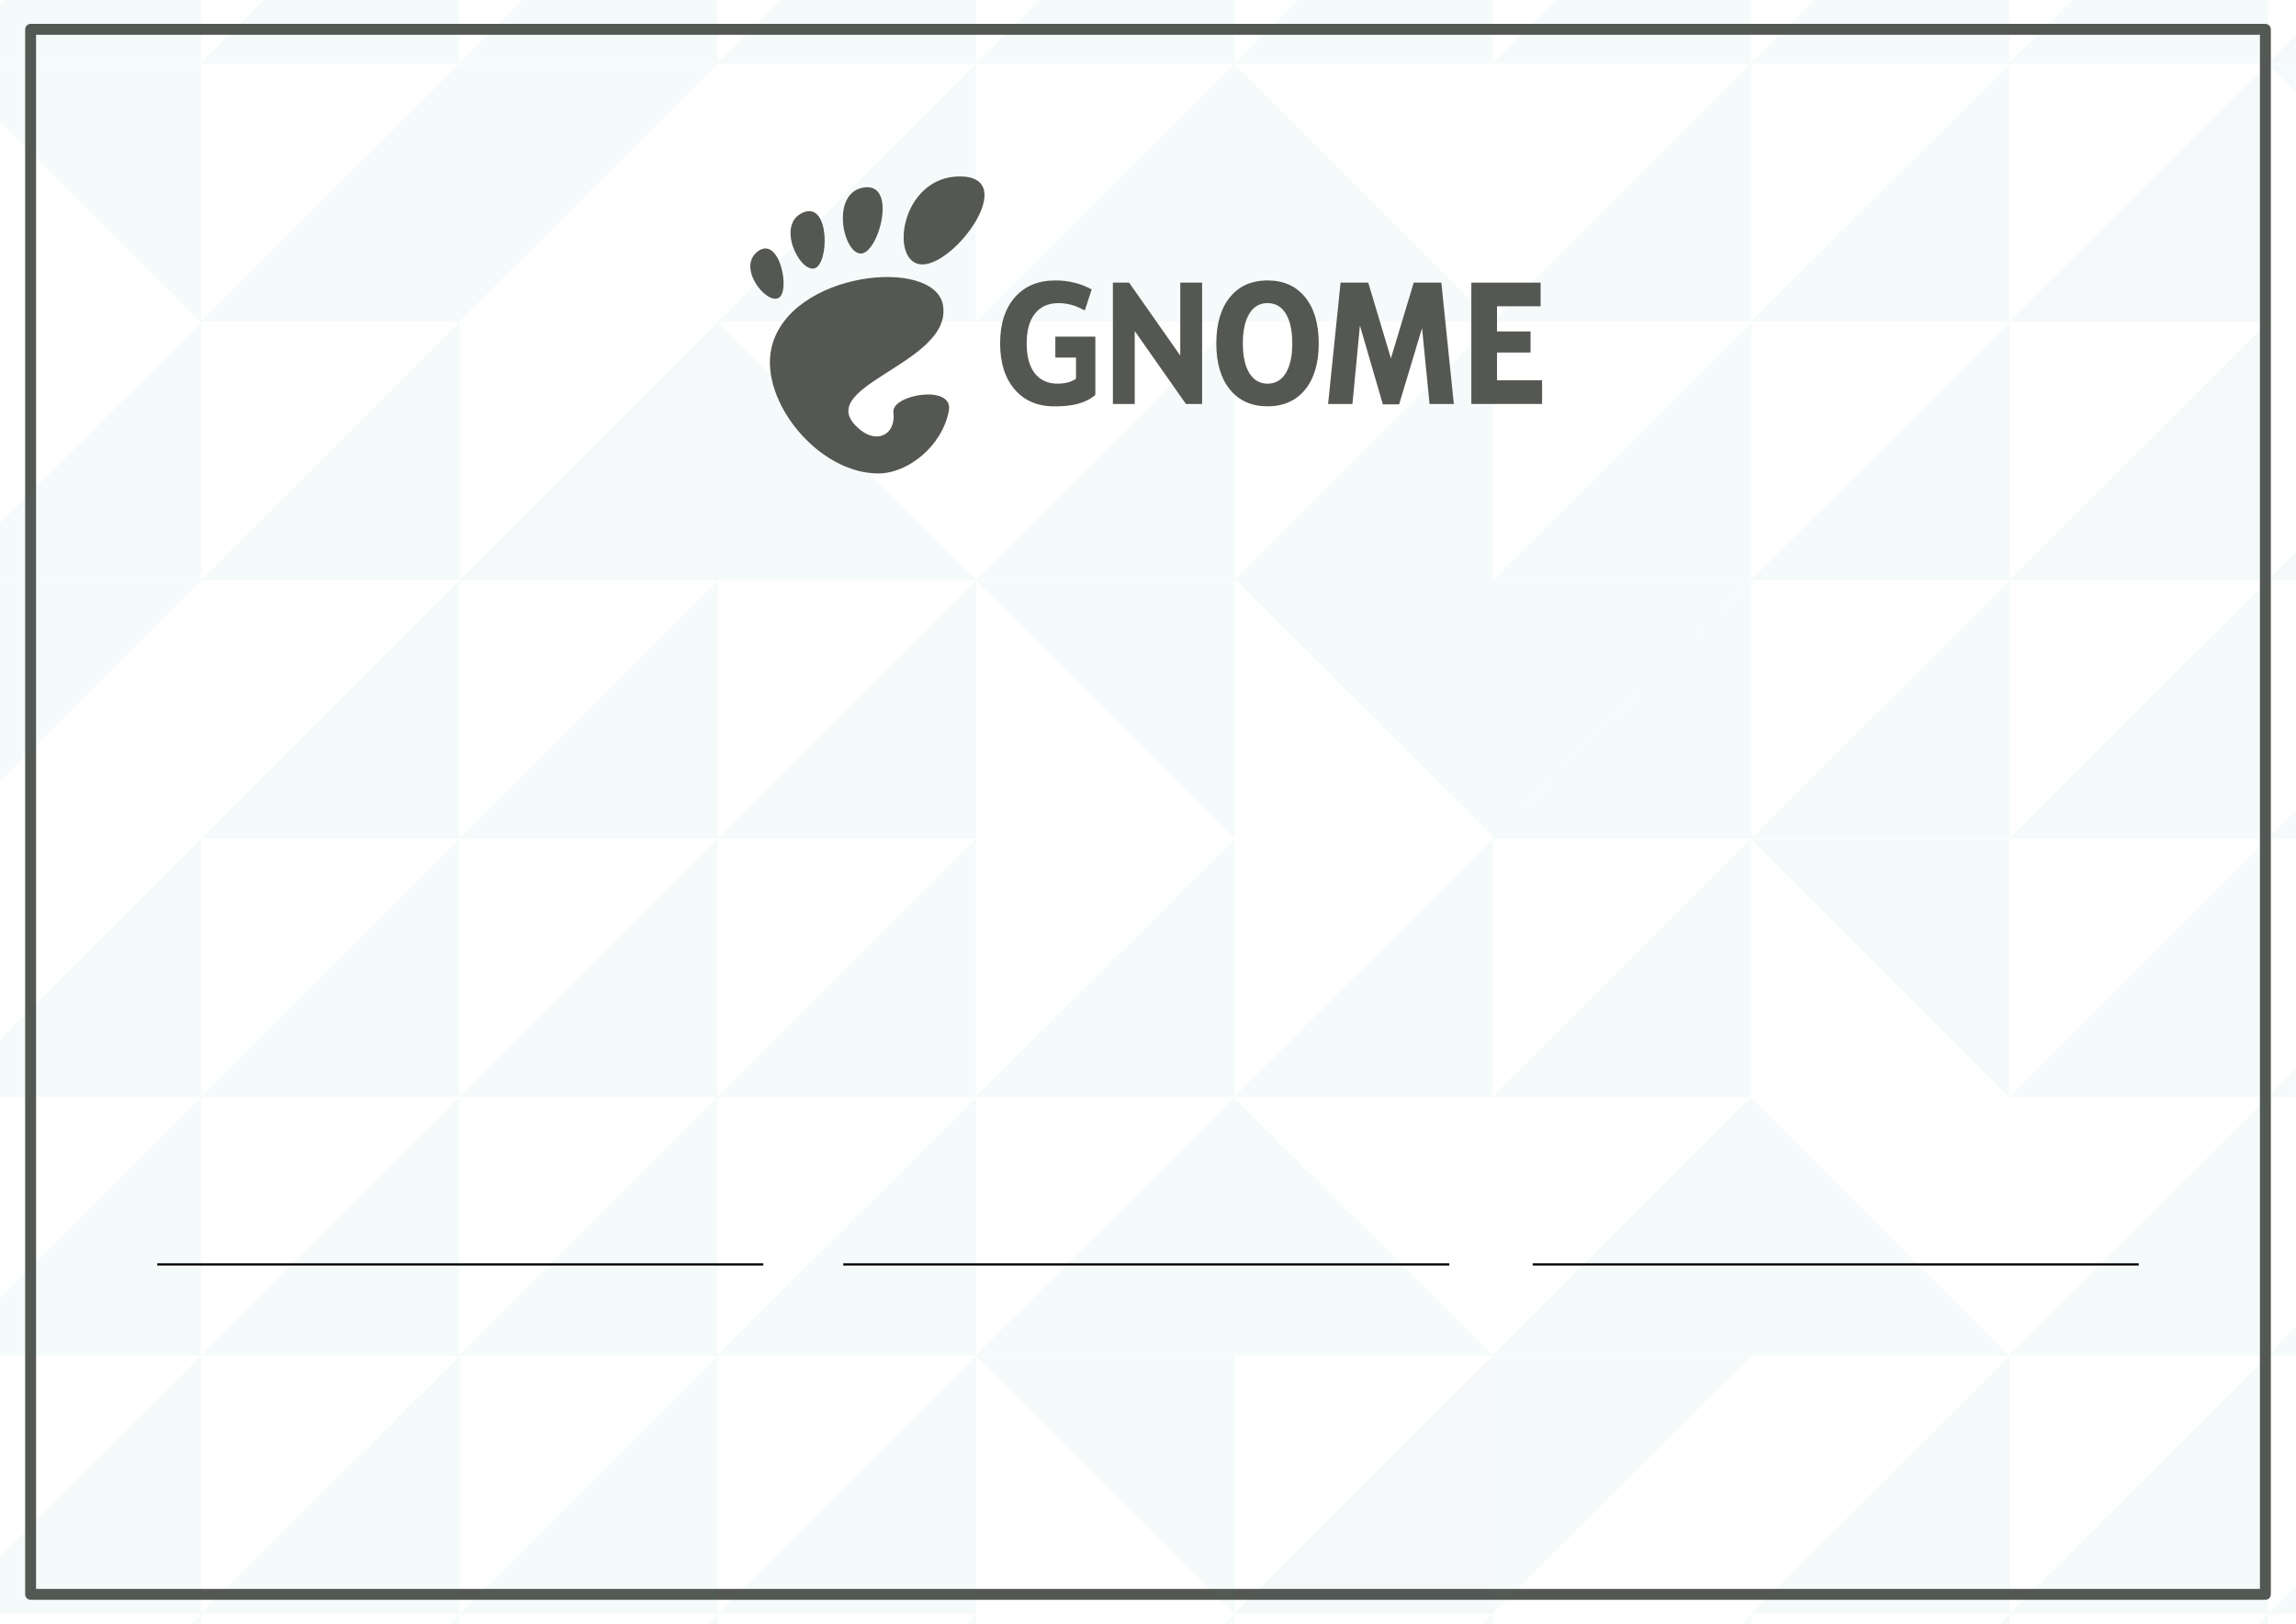
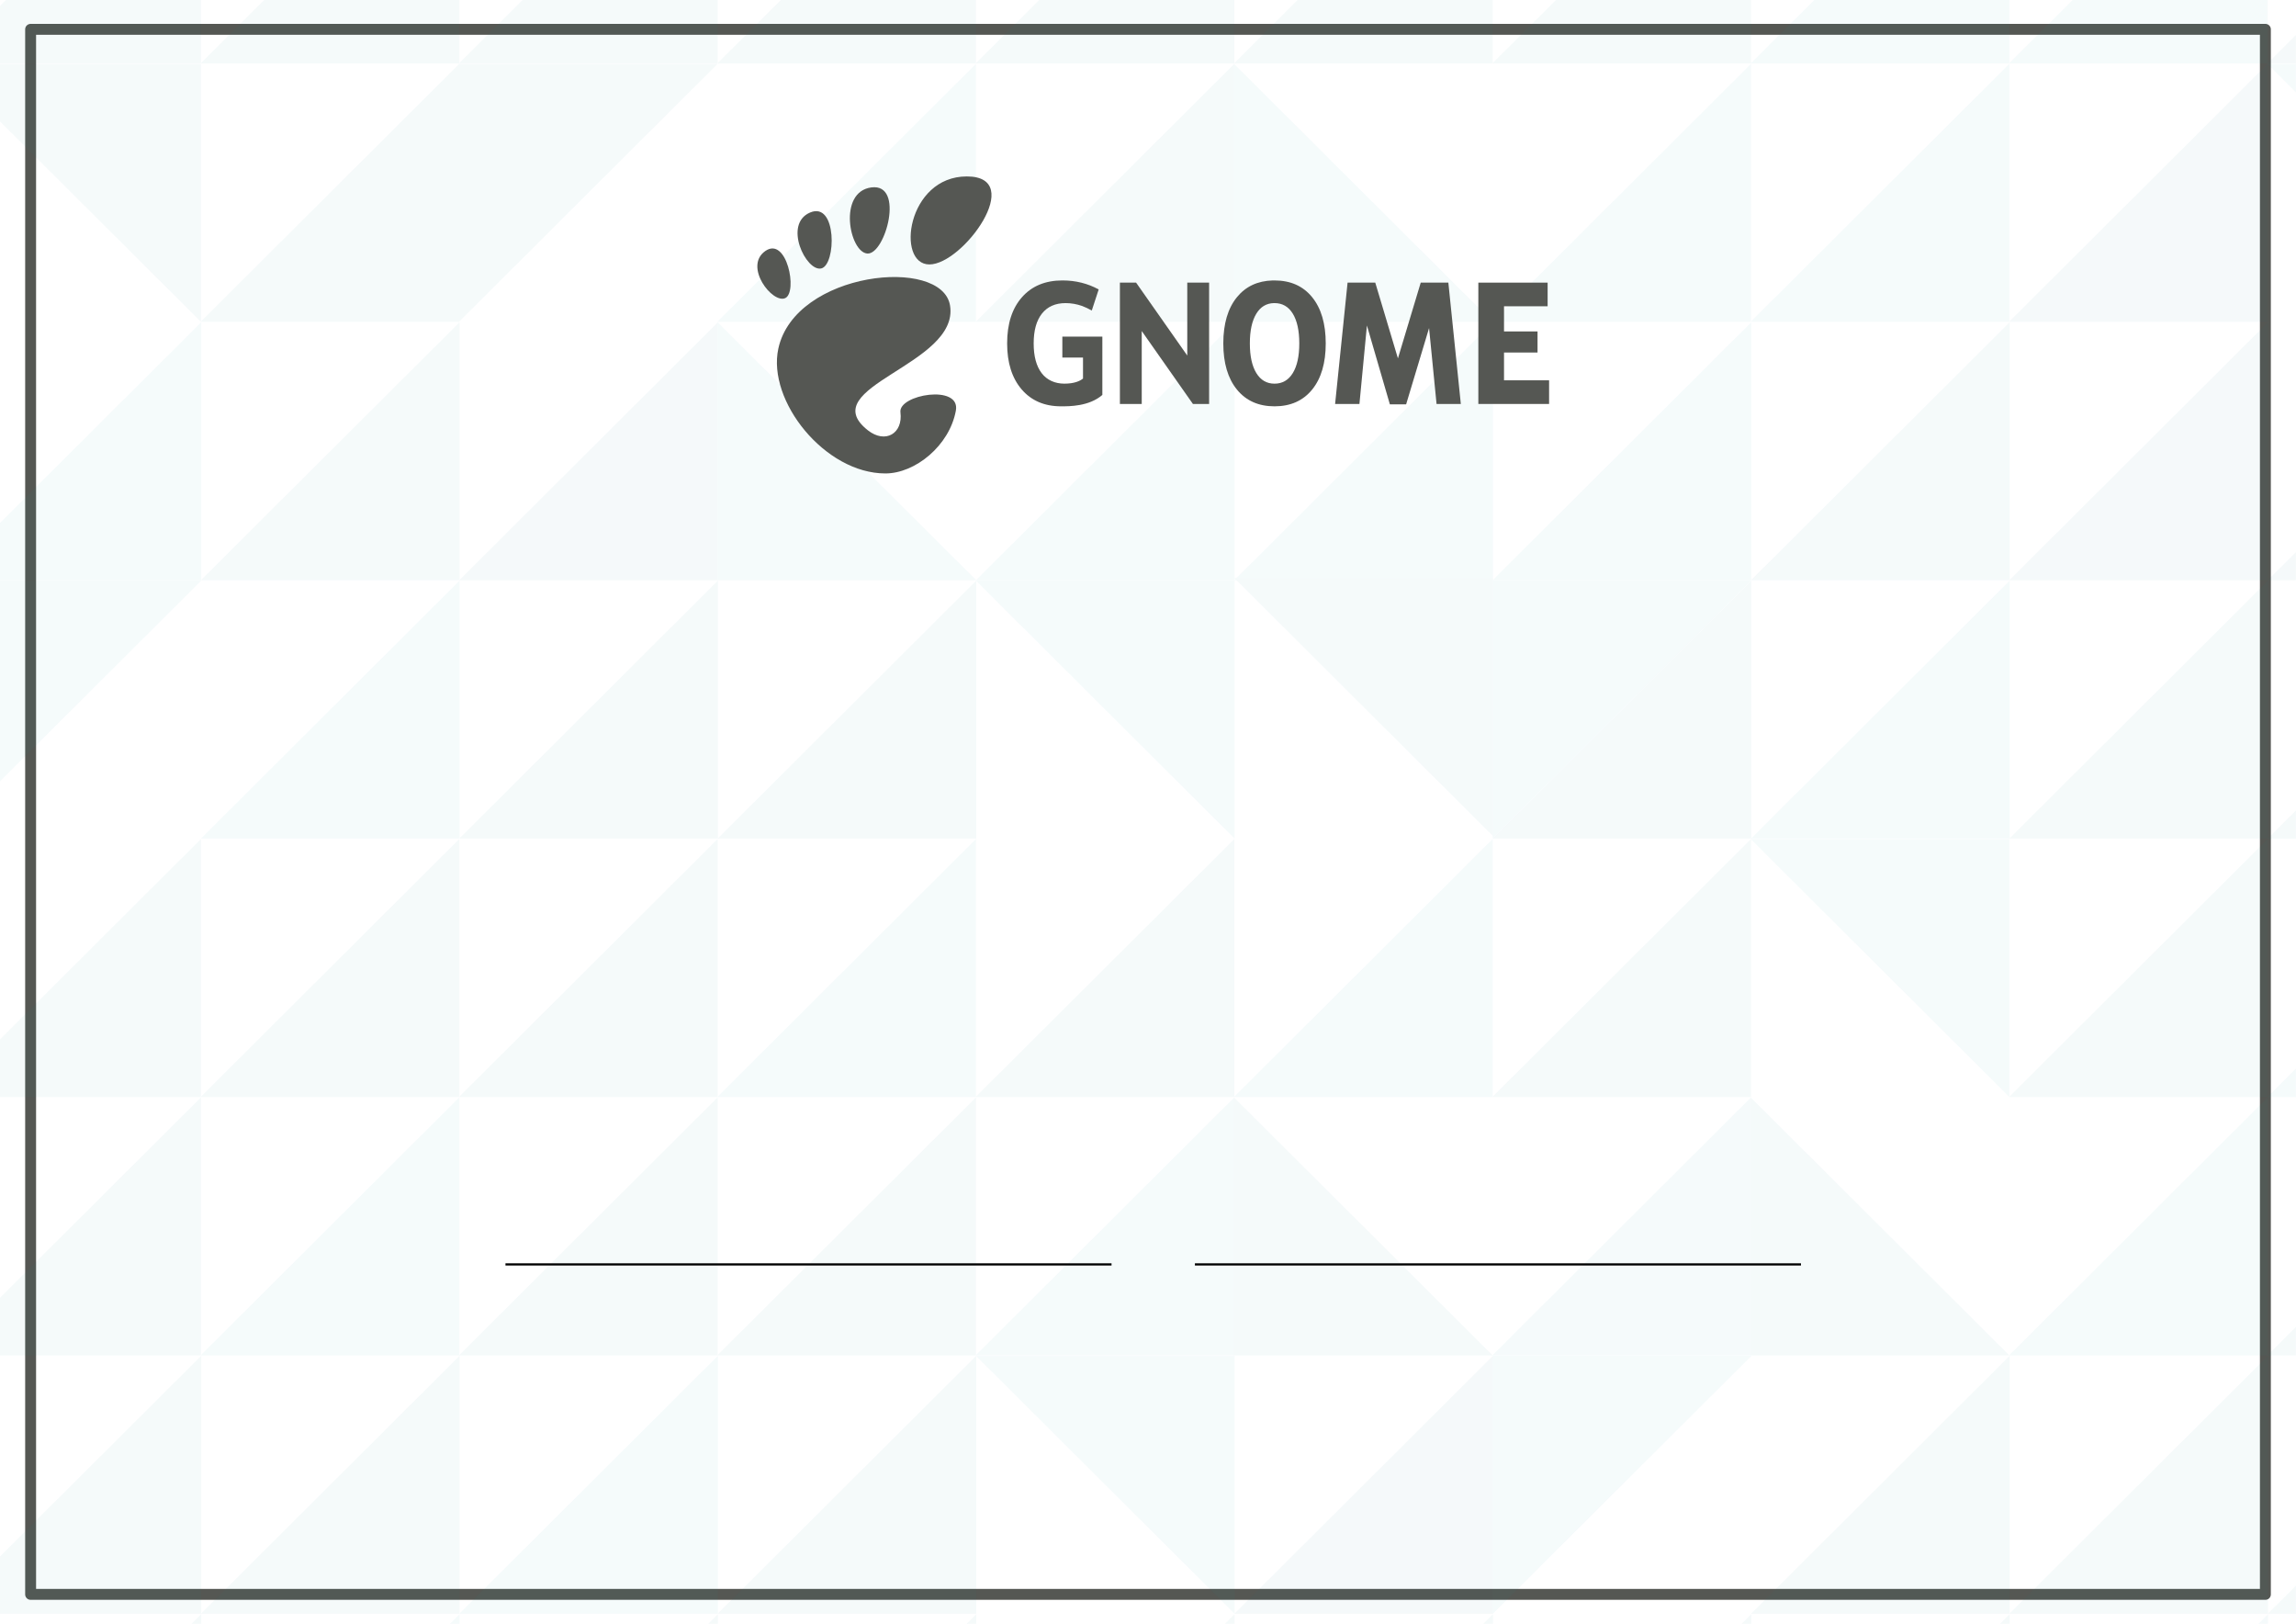
<svg xmlns="http://www.w3.org/2000/svg" width="297mm" height="210mm" viewBox="0 0 1052.362 744.094" id="svg2" version="1.1">
  <defs id="defs4">
    <filter style="color-interpolation-filters:sRGB" id="filter5374">
      <feColorMatrix values="0.21 0.72 0.072 0 0 0.21 0.72 0.072 0 0 0.21 0.72 0.072 0 0 0 0 0 1 0 " id="feColorMatrix5376" />
    </filter>
  </defs>
  <g id="layer1" transform="translate(0,-308.2677)">
    <rect style="opacity:1;fill:none;fill-opacity:1;stroke:#555753;stroke-width:5;stroke-linecap:round;stroke-linejoin:round;stroke-miterlimit:4;stroke-dasharray:none;stroke-dashoffset:0;stroke-opacity:1" id="rect4136" width="1024.295" height="717.208" x="14.034" y="321.711" />
    <flowRoot xml:space="preserve" id="flowRoot4210" style="fill:black;stroke:none;stroke-opacity:1;stroke-width:1px;stroke-linejoin:miter;stroke-linecap:butt;fill-opacity:1;font-family:sans-serif;font-style:normal;font-weight:normal;font-size:40px;line-height:125%;letter-spacing:0px;word-spacing:0px">
      <flowRegion id="flowRegion4212">
        <rect id="rect4214" width="887.924" height="501.036" x="-14.142" y="253.16" />
      </flowRegion>
      <flowPara id="flowPara4216" />
    </flowRoot>
    <g transform="matrix(4.283866,0,0,4.283866,1.06153,1433.265)" id="g7265" style="opacity:0.041">
      <path style="color:#000000;display:inline;overflow:visible;visibility:visible;fill:#017689;fill-opacity:1;fill-rule:nonzero;stroke:none;stroke-width:1;marker:none;enable-background:accumulate" d="M 2.723 -0.035 L 0 2.68 L 0 29.07 L 92.084 29.07 L 92.084 -0.035 L 2.723 -0.035 z " transform="matrix(0.233434,0,0,0.233434,-0.2477971,-262.6127)" id="rect10004-8-8-3-5-4-7-3-4-6-9" />
      <path style="color:#000000;display:inline;overflow:visible;visibility:visible;fill:#017689;fill-opacity:1;fill-rule:nonzero;stroke:none;stroke-width:1;marker:none;enable-background:accumulate" d="M 121.135 -0.035 L 91.947 29.07 L 210.496 29.07 L 210.496 -0.035 L 121.135 -0.035 z " transform="matrix(0.233434,0,0,0.233434,-0.2477971,-262.6127)" id="rect10004-8-8-3-5-4-7-3-4-6-2-37" />
      <path style="color:#000000;display:inline;overflow:visible;visibility:visible;fill:#017689;fill-opacity:1;fill-rule:nonzero;stroke:none;stroke-width:1;marker:none;enable-background:accumulate" d="M 239.547 -0.035 L 210.359 29.07 L 328.908 29.07 L 328.908 -0.035 L 239.547 -0.035 z " transform="matrix(0.233434,0,0,0.233434,-0.2477971,-262.6127)" id="rect10004-8-8-3-5-4-7-3-4-6-1-2" />
      <path style="color:#000000;display:inline;overflow:visible;visibility:visible;fill:#017689;fill-opacity:1;fill-rule:nonzero;stroke:none;stroke-width:1;marker:none;enable-background:accumulate" d="M 357.959 -0.035 L 328.771 29.07 L 447.322 29.07 L 447.322 -0.035 L 357.959 -0.035 z " transform="matrix(0.233434,0,0,0.233434,-0.2477971,-262.6127)" id="rect10004-8-8-3-5-4-7-3-4-6-2-9-8" />
      <path style="color:#000000;display:inline;overflow:visible;visibility:visible;fill:#017689;fill-opacity:1;fill-rule:nonzero;stroke:none;stroke-width:1;marker:none;enable-background:accumulate" d="M 0 29.27 L 0 55.66 L 92.084 147.482 L 92.084 29.27 L 0 29.27 z " transform="matrix(0.233434,0,0,0.233434,-0.2477971,-262.6127)" id="rect10004-8-8-3-5-4-7-3-4-6-6-4" />
      <path id="rect10004-8-8-3-5-4-7-3-4-6-2-3-2" d="m 48.889,-255.78 0,27.595 -27.673,0 z" style="color:#000000;display:inline;overflow:visible;visibility:visible;fill:#017689;fill-opacity:1;fill-rule:nonzero;stroke:none;stroke-width:1;marker:none;enable-background:accumulate" />
      <path id="rect10004-8-8-3-5-4-7-3-4-6-1-5-2" d="m 48.857,-228.185 0,-27.595 27.673,0 z" style="color:#000000;display:inline;overflow:visible;visibility:visible;fill:#017689;fill-opacity:1;fill-rule:nonzero;stroke:none;stroke-width:1;marker:none;enable-background:accumulate" />
      <path id="rect10004-8-8-3-5-4-7-3-4-6-2-9-9-8" d="m 104.172,-255.78 0,27.595 -27.673,0 z" style="color:#000000;display:inline;overflow:visible;visibility:visible;fill:#028ea5;fill-opacity:1;fill-rule:nonzero;stroke:none;stroke-width:1;marker:none;enable-background:accumulate" />
      <path style="color:#000000;display:inline;overflow:visible;visibility:visible;fill:#028ea5;fill-opacity:1;fill-rule:nonzero;stroke:none;stroke-width:1;marker:none;enable-background:accumulate" d="M 92.221 147.682 L 0 239.641 L 0 265.895 L 92.221 265.895 L 92.221 147.682 z " transform="matrix(0.233434,0,0,0.233434,-0.2477971,-262.6127)" id="rect10004-8-8-3-5-4-7-3-4-6-94" />
      <path id="rect10004-8-8-3-5-4-7-3-4-6-2-5" d="m 48.921,-228.139 0,27.595 -27.673,0 z" style="color:#000000;display:inline;overflow:visible;visibility:visible;fill:#017689;fill-opacity:1;fill-rule:nonzero;stroke:none;stroke-width:1;marker:none;enable-background:accumulate" />
      <path id="rect10004-8-8-3-5-4-7-3-4-6-1-1" d="m 76.563,-228.139 0,27.595 -27.673,0 z" style="color:#000000;display:inline;overflow:visible;visibility:visible;fill:#02697b;fill-opacity:1;fill-rule:nonzero;stroke:none;stroke-width:1;marker:none;enable-background:accumulate" />
      <path id="rect10004-8-8-3-5-4-7-3-4-6-2-9-97" d="m 76.531,-228.139 0,27.595 27.673,0 z" style="color:#000000;display:inline;overflow:visible;visibility:visible;fill:#028ea5;fill-opacity:1;fill-rule:nonzero;stroke:none;stroke-width:1;marker:none;enable-background:accumulate" />
      <path style="color:#000000;display:inline;overflow:visible;visibility:visible;fill:#028ea5;fill-opacity:1;fill-rule:nonzero;stroke:none;stroke-width:1;marker:none;enable-background:accumulate" d="M 0 266.094 L 0 358.055 L 92.221 266.094 L 0 266.094 z " transform="matrix(0.233434,0,0,0.233434,-0.2477971,-262.6127)" id="rect10004-8-8-3-5-4-7-3-4-6-6-7" />
      <path id="rect10004-8-8-3-5-4-7-3-4-6-2-3-3" d="m 48.921,-200.497 0,27.595 -27.673,0 z" style="color:#000000;display:inline;overflow:visible;visibility:visible;fill:#028ea5;fill-opacity:1;fill-rule:nonzero;stroke:none;stroke-width:1;marker:none;enable-background:accumulate" />
      <path id="rect10004-8-8-3-5-4-7-3-4-6-1-5-4" d="m 76.563,-200.497 0,27.595 -27.673,0 z" style="color:#000000;display:inline;overflow:visible;visibility:visible;fill:#017689;fill-opacity:1;fill-rule:nonzero;stroke:none;stroke-width:1;marker:none;enable-background:accumulate" />
      <path id="rect10004-8-8-3-5-4-7-3-4-6-2-9-9-3" d="m 104.204,-200.497 0,27.595 -27.673,0 z" style="color:#000000;display:inline;overflow:visible;visibility:visible;fill:#017689;fill-opacity:1;fill-rule:nonzero;stroke:none;stroke-width:1;marker:none;enable-background:accumulate" />
      <path style="color:#000000;display:inline;overflow:visible;visibility:visible;fill:#017689;fill-opacity:1;fill-rule:nonzero;stroke:none;stroke-width:1;marker:none;enable-background:accumulate" d="M 92.084 384.508 L 0 476.33 L 0 502.721 L 92.084 502.721 L 92.084 384.508 z " transform="matrix(0.233434,0,0,0.233434,-0.2477971,-262.6127)" id="rect10004-8-8-3-5-4-7-3-4-6-9-1" />
      <path id="rect10004-8-8-3-5-4-7-3-4-6-2-37-8" d="m 48.889,-172.856 0,27.595 -27.673,0 z" style="color:#000000;display:inline;overflow:visible;visibility:visible;fill:#017689;fill-opacity:1;fill-rule:nonzero;stroke:none;stroke-width:1;marker:none;enable-background:accumulate" />
      <path id="rect10004-8-8-3-5-4-7-3-4-6-1-2-0" d="m 76.531,-172.856 0,27.595 -27.673,0 z" style="color:#000000;display:inline;overflow:visible;visibility:visible;fill:#017689;fill-opacity:1;fill-rule:nonzero;stroke:none;stroke-width:1;marker:none;enable-background:accumulate" />
      <path id="rect10004-8-8-3-5-4-7-3-4-6-2-9-8-1" d="m 104.172,-172.856 0,27.595 -27.673,0 z" style="color:#000000;display:inline;overflow:visible;visibility:visible;fill:#028ea5;fill-opacity:1;fill-rule:nonzero;stroke:none;stroke-width:1;marker:none;enable-background:accumulate" />
      <path style="color:#000000;display:inline;overflow:visible;visibility:visible;fill:#017689;fill-opacity:1;fill-rule:nonzero;stroke:none;stroke-width:1;marker:none;enable-background:accumulate" d="M 92.084 502.92 L 0 594.742 L 0 621.133 L 92.084 621.133 L 92.084 502.92 z " transform="matrix(0.233434,0,0,0.233434,-0.2477971,-262.6127)" id="rect10004-8-8-3-5-4-7-3-4-6-6-4-1" />
      <path id="rect10004-8-8-3-5-4-7-3-4-6-2-3-2-5" d="m 48.889,-145.214 0,27.595 -27.673,0 z" style="color:#000000;display:inline;overflow:visible;visibility:visible;fill:#028ea5;fill-opacity:1;fill-rule:nonzero;stroke:none;stroke-width:1;marker:none;enable-background:accumulate" />
      <path id="rect10004-8-8-3-5-4-7-3-4-6-1-5-2-2" d="m 76.531,-145.214 0,27.595 -27.673,0 z" style="color:#000000;display:inline;overflow:visible;visibility:visible;fill:#017689;fill-opacity:1;fill-rule:nonzero;stroke:none;stroke-width:1;marker:none;enable-background:accumulate" />
      <path id="rect10004-8-8-3-5-4-7-3-4-6-2-9-9-8-2" d="m 104.172,-145.214 0,27.595 -27.673,0 z" style="color:#000000;display:inline;overflow:visible;visibility:visible;fill:#017689;fill-opacity:1;fill-rule:nonzero;stroke:none;stroke-width:1;marker:none;enable-background:accumulate" />
      <path style="color:#000000;display:inline;overflow:visible;visibility:visible;fill:#017689;fill-opacity:1;fill-rule:nonzero;stroke:none;stroke-width:1;marker:none;enable-background:accumulate" d="M 476.373 -0.035 L 447.186 29.07 L 565.734 29.07 L 565.734 -0.035 L 476.373 -0.035 z " transform="matrix(0.233434,0,0,0.233434,-0.2477971,-262.6127)" id="rect10004-8-8-3-5-4-7-3-4-6-9-4" />
      <path style="color:#000000;display:inline;overflow:visible;visibility:visible;fill:#017689;fill-opacity:1;fill-rule:nonzero;stroke:none;stroke-width:1;marker:none;enable-background:accumulate" d="M 594.785 -0.035 L 565.598 29.07 L 684.146 29.07 L 684.146 -0.035 L 594.785 -0.035 z " transform="matrix(0.233434,0,0,0.233434,-0.2477971,-262.6127)" id="rect10004-8-8-3-5-4-7-3-4-6-2-37-5" />
      <path style="color:#000000;display:inline;overflow:visible;visibility:visible;fill:#017689;fill-opacity:1;fill-rule:nonzero;stroke:none;stroke-width:1;marker:none;enable-background:accumulate" d="M 713.197 -0.035 L 684.01 29.07 L 802.561 29.07 L 802.561 -0.035 L 713.197 -0.035 z " transform="matrix(0.233434,0,0,0.233434,-0.2477971,-262.6127)" id="rect10004-8-8-3-5-4-7-3-4-6-1-2-2" />
      <path style="color:#000000;display:inline;overflow:visible;visibility:visible;fill:#028ea5;fill-opacity:1;fill-rule:nonzero;stroke:none;stroke-width:1;marker:none;enable-background:accumulate" d="M 831.611 -0.035 L 802.424 29.07 L 920.973 29.07 L 920.973 -0.035 L 831.611 -0.035 z " transform="matrix(0.233434,0,0,0.233434,-0.2477971,-262.6127)" id="rect10004-8-8-3-5-4-7-3-4-6-2-9-8-9" />
      <path id="rect10004-8-8-3-5-4-7-3-4-6-6-4-8" d="m 131.814,-255.78 0,27.595 -27.673,0 z" style="color:#000000;display:inline;overflow:visible;visibility:visible;fill:#017689;fill-opacity:1;fill-rule:nonzero;stroke:none;stroke-width:1;marker:none;enable-background:accumulate" />
      <path id="rect10004-8-8-3-5-4-7-3-4-6-2-3-2-1" d="m 131.782,-255.78 0,27.595 27.673,0 z" style="color:#000000;display:inline;overflow:visible;visibility:visible;fill:#028ea5;fill-opacity:1;fill-rule:nonzero;stroke:none;stroke-width:1;marker:none;enable-background:accumulate" />
      <path id="rect10004-8-8-3-5-4-7-3-4-6-1-5-2-9" d="m 187.097,-255.78 0,27.595 -27.673,0 z" style="color:#000000;display:inline;overflow:visible;visibility:visible;fill:#028ea5;fill-opacity:1;fill-rule:nonzero;stroke:none;stroke-width:1;marker:none;enable-background:accumulate" />
      <path id="rect10004-8-8-3-5-4-7-3-4-6-2-9-9-8-7" d="m 214.738,-255.78 0,27.595 -27.673,0 z" style="color:#000000;display:inline;overflow:visible;visibility:visible;fill:#028ea5;fill-opacity:1;fill-rule:nonzero;stroke:none;stroke-width:1;marker:none;enable-background:accumulate" />
      <path id="rect10004-8-8-3-5-4-7-3-4-6-94-5" d="m 131.846,-228.139 0,27.595 -27.673,0 z" style="color:#000000;display:inline;overflow:visible;visibility:visible;fill:#028ea5;fill-opacity:1;fill-rule:nonzero;stroke:none;stroke-width:1;marker:none;enable-background:accumulate" />
      <path id="rect10004-8-8-3-5-4-7-3-4-6-2-5-3" d="m 159.487,-228.139 0,27.595 -27.673,0 z" style="color:#000000;display:inline;overflow:visible;visibility:visible;fill:#028ea5;fill-opacity:1;fill-rule:nonzero;stroke:none;stroke-width:1;marker:none;enable-background:accumulate" />
      <path id="rect10004-8-8-3-5-4-7-3-4-6-1-1-0" d="m 187.129,-228.139 0,27.595 -27.673,0 z" style="color:#000000;display:inline;overflow:visible;visibility:visible;fill:#028ea5;fill-opacity:1;fill-rule:nonzero;stroke:none;stroke-width:1;marker:none;enable-background:accumulate" />
      <path id="rect10004-8-8-3-5-4-7-3-4-6-2-9-97-8" d="m 214.77,-228.139 0,27.595 -27.673,0 z" style="color:#000000;display:inline;overflow:visible;visibility:visible;fill:#017689;fill-opacity:1;fill-rule:nonzero;stroke:none;stroke-width:1;marker:none;enable-background:accumulate" />
      <path id="rect10004-8-8-3-5-4-7-3-4-6-6-7-4" d="m 131.846,-172.902 0,-27.595 -27.673,0 z" style="color:#000000;display:inline;overflow:visible;visibility:visible;fill:#028ea5;fill-opacity:1;fill-rule:nonzero;stroke:none;stroke-width:1;marker:none;enable-background:accumulate" />
      <path id="rect10004-8-8-3-5-4-7-3-4-6-2-3-3-3" d="m 159.455,-172.902 0,-27.595 27.673,0 z" style="color:#000000;display:inline;overflow:visible;visibility:visible;fill:#028ea5;fill-opacity:1;fill-rule:nonzero;stroke:none;stroke-width:1;marker:none;enable-background:accumulate" />
      <path id="rect10004-8-8-3-5-4-7-3-4-6-1-5-4-9" d="m 187.129,-200.497 0,27.595 -27.673,0 z" style="color:#000000;display:inline;overflow:visible;visibility:visible;fill:#017689;fill-opacity:1;fill-rule:nonzero;stroke:none;stroke-width:1;marker:none;enable-background:accumulate" />
      <path id="rect10004-8-8-3-5-4-7-3-4-6-2-9-9-3-5" d="m 214.77,-200.497 0,27.595 -27.673,0 z" style="color:#000000;display:inline;overflow:visible;visibility:visible;fill:#028ea5;fill-opacity:1;fill-rule:nonzero;stroke:none;stroke-width:1;marker:none;enable-background:accumulate" />
      <path id="rect10004-8-8-3-5-4-7-3-4-6-9-1-8" d="m 131.814,-172.856 0,27.595 -27.673,0 z" style="color:#000000;display:inline;overflow:visible;visibility:visible;fill:#017689;fill-opacity:1;fill-rule:nonzero;stroke:none;stroke-width:1;marker:none;enable-background:accumulate" />
      <path id="rect10004-8-8-3-5-4-7-3-4-6-2-37-8-4" d="m 159.455,-172.856 0,27.595 -27.673,0 z" style="color:#000000;display:inline;overflow:visible;visibility:visible;fill:#028ea5;fill-opacity:1;fill-rule:nonzero;stroke:none;stroke-width:1;marker:none;enable-background:accumulate" />
      <path id="rect10004-8-8-3-5-4-7-3-4-6-1-2-0-8" d="m 187.097,-172.856 0,27.595 -27.673,0 z" style="color:#000000;display:inline;overflow:visible;visibility:visible;fill:#017689;fill-opacity:1;fill-rule:nonzero;stroke:none;stroke-width:1;marker:none;enable-background:accumulate" />
      <path id="rect10004-8-8-3-5-4-7-3-4-6-2-9-8-1-9" d="m 214.738,-145.261 0,-27.595 -27.673,0 z" style="color:#000000;display:inline;overflow:visible;visibility:visible;fill:#028ea5;fill-opacity:1;fill-rule:nonzero;stroke:none;stroke-width:1;marker:none;enable-background:accumulate" />
      <path id="rect10004-8-8-3-5-4-7-3-4-6-6-4-1-3" d="m 131.814,-145.214 0,27.595 -27.673,0 z" style="color:#000000;display:inline;overflow:visible;visibility:visible;fill:#028ea5;fill-opacity:1;fill-rule:nonzero;stroke:none;stroke-width:1;marker:none;enable-background:accumulate" />
      <path id="rect10004-8-8-3-5-4-7-3-4-6-2-3-2-5-8" d="m 131.782,-145.214 0,27.595 27.673,0 z" style="color:#000000;display:inline;overflow:visible;visibility:visible;fill:#017689;fill-opacity:1;fill-rule:nonzero;stroke:none;stroke-width:1;marker:none;enable-background:accumulate" />
      <path id="rect10004-8-8-3-5-4-7-3-4-6-1-5-2-2-1" d="m 187.097,-145.214 0,27.595 -27.673,0 z" style="color:#000000;display:inline;overflow:visible;visibility:visible;fill:#028ba1;fill-opacity:1;fill-rule:nonzero;stroke:none;stroke-width:1;marker:none;enable-background:accumulate" />
      <path id="rect10004-8-8-3-5-4-7-3-4-6-2-9-9-8-2-2" d="m 187.065,-145.214 0,27.595 27.673,0 z" style="color:#000000;display:inline;overflow:visible;visibility:visible;fill:#017689;fill-opacity:1;fill-rule:nonzero;stroke:none;stroke-width:1;marker:none;enable-background:accumulate" />
      <path style="color:#000000;display:inline;overflow:visible;visibility:visible;fill:#017689;fill-opacity:1;fill-rule:nonzero;stroke:none;stroke-width:1;marker:none;enable-background:accumulate" d="M 92.221 621.332 L 0 713.291 L 0 739.545 L 92.221 739.545 L 92.221 621.332 z " transform="matrix(0.233434,0,0,0.233434,-0.2477971,-262.6127)" id="rect10004-8-8-3-5-4-7-3-4-6-3" />
      <path id="rect10004-8-8-3-5-4-7-3-4-6-2-96" d="m 48.921,-117.573 0,27.595 -27.673,0 z" style="color:#000000;display:inline;overflow:visible;visibility:visible;fill:#017689;fill-opacity:1;fill-rule:nonzero;stroke:none;stroke-width:1;marker:none;enable-background:accumulate" />
      <path id="rect10004-8-8-3-5-4-7-3-4-6-1-7" d="m 76.563,-117.573 0,27.595 -27.673,0 z" style="color:#000000;display:inline;overflow:visible;visibility:visible;fill:#028ea5;fill-opacity:1;fill-rule:nonzero;stroke:none;stroke-width:1;marker:none;enable-background:accumulate" />
      <path id="rect10004-8-8-3-5-4-7-3-4-6-2-9-5" d="m 104.204,-117.573 0,27.595 -27.673,0 z" style="color:#000000;display:inline;overflow:visible;visibility:visible;fill:#017689;fill-opacity:1;fill-rule:nonzero;stroke:none;stroke-width:1;marker:none;enable-background:accumulate" />
      <path style="color:#000000;display:inline;overflow:visible;visibility:visible;fill:#017689;fill-opacity:1;fill-rule:nonzero;stroke:none;stroke-width:1;marker:none;enable-background:accumulate" d="M 92.221 739.744 L 87.795 744.158 L 92.221 744.158 L 92.221 739.744 z " transform="matrix(0.233434,0,0,0.233434,-0.2477971,-262.6127)" id="rect10004-8-8-3-5-4-7-3-4-6-6-1" />
      <path style="color:#000000;display:inline;overflow:visible;visibility:visible;fill:#028da4;fill-opacity:1;fill-rule:nonzero;stroke:none;stroke-width:1;marker:none;enable-background:accumulate" d="M 210.633 739.744 L 206.207 744.158 L 210.633 744.158 L 210.633 739.744 z " transform="matrix(0.233434,0,0,0.233434,-0.2477971,-262.6127)" id="rect10004-8-8-3-5-4-7-3-4-6-2-3-39" />
      <path style="color:#000000;display:inline;overflow:visible;visibility:visible;fill:#017689;fill-opacity:1;fill-rule:nonzero;stroke:none;stroke-width:1;marker:none;enable-background:accumulate" d="M 329.045 739.744 L 324.619 744.158 L 329.045 744.158 L 329.045 739.744 z " transform="matrix(0.233434,0,0,0.233434,-0.2477971,-262.6127)" id="rect10004-8-8-3-5-4-7-3-4-6-1-5-8" />
      <path style="color:#000000;display:inline;overflow:visible;visibility:visible;fill:#017689;fill-opacity:1;fill-rule:nonzero;stroke:none;stroke-width:1;marker:none;enable-background:accumulate" d="M 447.459 739.744 L 443.033 744.158 L 447.459 744.158 L 447.459 739.744 z " transform="matrix(0.233434,0,0,0.233434,-0.2477971,-262.6127)" id="rect10004-8-8-3-5-4-7-3-4-6-2-9-9-5" />
      <path id="rect10004-8-8-3-5-4-7-3-4-6-17-5" d="m 131.846,-89.978 0,-27.595 -27.673,0 z" style="color:#000000;display:inline;overflow:visible;visibility:visible;fill:#028ea5;fill-opacity:1;fill-rule:nonzero;stroke:none;stroke-width:1;marker:none;enable-background:accumulate" />
      <path id="rect10004-8-8-3-5-4-7-3-4-6-2-8-1" d="m 159.487,-117.573 0,27.595 -27.673,0 z" style="color:#000000;display:inline;overflow:visible;visibility:visible;fill:#02697b;fill-opacity:1;fill-rule:nonzero;stroke:none;stroke-width:1;marker:none;enable-background:accumulate" />
      <path id="rect10004-8-8-3-5-4-7-3-4-6-1-0-6" d="m 159.455,-89.978 0,-27.595 27.673,0 z" style="color:#000000;display:inline;overflow:visible;visibility:visible;fill:#028ea5;fill-opacity:1;fill-rule:nonzero;stroke:none;stroke-width:1;marker:none;enable-background:accumulate" />
      <path id="rect10004-8-8-3-5-4-7-3-4-6-2-9-93-5" d="m 214.77,-117.573 0,27.595 -27.673,0 z" style="color:#000000;display:inline;overflow:visible;visibility:visible;fill:#017689;fill-opacity:1;fill-rule:nonzero;stroke:none;stroke-width:1;marker:none;enable-background:accumulate" />
      <path style="color:#000000;display:inline;overflow:visible;visibility:visible;fill:#017689;fill-opacity:1;fill-rule:nonzero;stroke:none;stroke-width:1;marker:none;enable-background:accumulate" d="M 565.871 739.744 L 561.445 744.158 L 565.871 744.158 L 565.871 739.744 z " transform="matrix(0.233434,0,0,0.233434,-0.2477971,-262.6127)" id="rect10004-8-8-3-5-4-7-3-4-6-6-71-3" />
      <path style="color:#000000;display:inline;overflow:visible;visibility:visible;fill:#017689;fill-opacity:1;fill-rule:nonzero;stroke:none;stroke-width:1;marker:none;enable-background:accumulate" d="M 684.283 739.744 L 679.857 744.158 L 684.283 744.158 L 684.283 739.744 z " transform="matrix(0.233434,0,0,0.233434,-0.2477971,-262.6127)" id="rect10004-8-8-3-5-4-7-3-4-6-2-3-34-4" />
      <path style="color:#000000;display:inline;overflow:visible;visibility:visible;fill:#017689;fill-opacity:1;fill-rule:nonzero;stroke:none;stroke-width:1;marker:none;enable-background:accumulate" d="M 802.695 739.744 L 798.27 744.158 L 802.695 744.158 L 802.695 739.744 z " transform="matrix(0.233434,0,0,0.233434,-0.2477971,-262.6127)" id="rect10004-8-8-3-5-4-7-3-4-6-1-5-5-1" />
      <path style="color:#000000;display:inline;overflow:visible;visibility:visible;fill:#017689;fill-opacity:1;fill-rule:nonzero;stroke:none;stroke-width:1;marker:none;enable-background:accumulate" d="M 921.109 739.744 L 916.684 744.158 L 921.109 744.158 L 921.109 739.744 z " transform="matrix(0.233434,0,0,0.233434,-0.2477971,-262.6127)" id="rect10004-8-8-3-5-4-7-3-4-6-2-9-9-6-8" />
      <path style="color:#000000;display:inline;overflow:visible;visibility:visible;fill:#028ea5;fill-opacity:1;fill-rule:nonzero;stroke:none;stroke-width:1;marker:none;enable-background:accumulate" d="M 950.023 -0.035 L 920.836 29.07 L 1039.385 29.07 L 1039.385 -0.035 L 950.023 -0.035 z " transform="matrix(0.233434,0,0,0.233434,-0.2477971,-262.6127)" id="rect10004-8-8-3-5-4-7-3-4-6-2-37-5-8" />
      <path style="color:#000000;display:inline;overflow:visible;visibility:visible;fill:#02697b;fill-opacity:1;fill-rule:nonzero;stroke:none;stroke-width:1;marker:none;enable-background:accumulate" d="M 1052.326 16.043 L 1039.248 29.086 L 1052.326 29.086 L 1052.326 16.043 z " transform="matrix(0.233434,0,0,0.233434,-0.2477971,-262.6127)" id="rect10004-8-8-3-5-4-7-3-4-6-1-2-2-1" />
      <path id="rect10004-8-8-3-5-4-7-3-4-6-2-3-2-1-0" d="m 242.38,-255.78 0,27.595 -27.673,0 z" style="color:#000000;display:inline;overflow:visible;visibility:visible;fill:#02697b;fill-opacity:1;fill-rule:nonzero;stroke:none;stroke-width:1;marker:none;enable-background:accumulate" />
      <path style="color:#000000;display:inline;overflow:visible;visibility:visible;fill:#028ea5;fill-opacity:1;fill-rule:nonzero;stroke:none;stroke-width:1;marker:none;enable-background:accumulate" d="M 1039.248 29.283 L 1052.326 42.326 L 1052.326 29.283 L 1039.248 29.283 z " transform="matrix(0.233434,0,0,0.233434,-0.2477971,-262.6127)" id="rect10004-8-8-3-5-4-7-3-4-6-1-5-2-9-7" />
      <path id="rect10004-8-8-3-5-4-7-3-4-6-2-5-3-2" d="m 242.412,-228.139 0,27.595 -27.673,0 z" style="color:#000000;display:inline;overflow:visible;visibility:visible;fill:#02697b;fill-opacity:1;fill-rule:nonzero;stroke:none;stroke-width:1;marker:none;enable-background:accumulate" />
      <path style="color:#000000;display:inline;overflow:visible;visibility:visible;fill:#02697b;fill-opacity:1;fill-rule:nonzero;stroke:none;stroke-width:1;marker:none;enable-background:accumulate" d="M 1052.326 253.016 L 1039.397 265.91 L 1052.326 265.91 L 1052.326 253.016 z " transform="matrix(0.233434,0,0,0.233434,-0.2477971,-262.6127)" id="rect10004-8-8-3-5-4-7-3-4-6-1-1-0-7" />
      <path id="rect10004-8-8-3-5-4-7-3-4-6-2-3-3-3-7" d="m 242.412,-200.497 0,27.595 -27.673,0 z" style="color:#000000;display:inline;overflow:visible;visibility:visible;fill:#017689;fill-opacity:1;fill-rule:nonzero;stroke:none;stroke-width:1;marker:none;enable-background:accumulate" />
      <path style="color:#000000;display:inline;overflow:visible;visibility:visible;fill:#017689;fill-opacity:1;fill-rule:nonzero;stroke:none;stroke-width:1;marker:none;enable-background:accumulate" d="M 1052.326 371.43 L 1039.397 384.324 L 1052.326 384.324 L 1052.326 371.43 z " transform="matrix(0.233434,0,0,0.233434,-0.2477971,-262.6127)" id="rect10004-8-8-3-5-4-7-3-4-6-1-5-4-9-1" />
      <path id="rect10004-8-8-3-5-4-7-3-4-6-2-37-8-4-0" d="m 242.38,-172.856 0,27.595 -27.673,0 z" style="color:#000000;display:inline;overflow:visible;visibility:visible;fill:#017689;fill-opacity:1;fill-rule:nonzero;stroke:none;stroke-width:1;marker:none;enable-background:accumulate" />
      <path style="color:#000000;display:inline;overflow:visible;visibility:visible;fill:#028ea5;fill-opacity:1;fill-rule:nonzero;stroke:none;stroke-width:1;marker:none;enable-background:accumulate" d="M 1052.326 489.693 L 1039.248 502.736 L 1052.326 502.736 L 1052.326 489.693 z " transform="matrix(0.233434,0,0,0.233434,-0.2477971,-262.6127)" id="rect10004-8-8-3-5-4-7-3-4-6-1-2-0-8-6" />
      <path id="rect10004-8-8-3-5-4-7-3-4-6-2-3-2-5-8-8" d="m 242.38,-145.214 0,27.595 -27.673,0 z" style="color:#000000;display:inline;overflow:visible;visibility:visible;fill:#028ea5;fill-opacity:1;fill-rule:nonzero;stroke:none;stroke-width:1;marker:none;enable-background:accumulate" />
      <path style="color:#000000;display:inline;overflow:visible;visibility:visible;fill:#017689;fill-opacity:1;fill-rule:nonzero;stroke:none;stroke-width:1;marker:none;enable-background:accumulate" d="M 1052.326 608.105 L 1039.248 621.148 L 1052.326 621.148 L 1052.326 608.105 z " transform="matrix(0.233434,0,0,0.233434,-0.2477971,-262.6127)" id="rect10004-8-8-3-5-4-7-3-4-6-1-5-2-2-1-3" />
      <path id="rect10004-8-8-3-5-4-7-3-4-6-2-8-1-3" d="m 242.412,-117.573 0,27.595 -27.673,0 z" style="color:#000000;display:inline;overflow:visible;visibility:visible;fill:#017689;fill-opacity:1;fill-rule:nonzero;stroke:none;stroke-width:1;marker:none;enable-background:accumulate" />
      <path style="color:#000000;display:inline;overflow:visible;visibility:visible;fill:#017689;fill-opacity:1;fill-rule:nonzero;stroke:none;stroke-width:1;marker:none;enable-background:accumulate" d="M 1052.326 726.668 L 1039.397 739.562 L 1052.326 739.562 L 1052.326 726.668 z " transform="matrix(0.233434,0,0,0.233434,-0.2477971,-262.6127)" id="rect10004-8-8-3-5-4-7-3-4-6-1-0-6-3" />
      <path style="color:#000000;display:inline;overflow:visible;visibility:visible;fill:#028ba1;fill-opacity:1;fill-rule:nonzero;stroke:none;stroke-width:1;marker:none;enable-background:accumulate" d="M 1039.522 739.744 L 1035.096 744.158 L 1039.522 744.158 L 1039.522 739.744 z " transform="matrix(0.233434,0,0,0.233434,-0.2477971,-262.6127)" id="rect10004-8-8-3-5-4-7-3-4-6-2-3-34-4-5" />
      <path id="rect10004-8-8-3-5-4-7-3-4-6-2-5-3-9" d="m 159.487,-173.18 0,-27.595 -27.673,0 z" style="color:#000000;display:inline;overflow:visible;visibility:visible;fill:#017689;fill-opacity:1;fill-rule:nonzero;stroke:none;stroke-width:1;marker:none;enable-background:accumulate" />
      <path id="rect10004-8-8-3-5-4-7-3-4-6-1-0-6-2" d="m 159.455,-89.978 0,-27.595 27.673,0 z" style="color:#000000;display:inline;overflow:visible;visibility:visible;fill:#028ea5;fill-opacity:1;fill-rule:nonzero;stroke:none;stroke-width:1;marker:none;enable-background:accumulate" />
    </g>
-     <flowRoot xml:space="preserve" id="flowRoot4218" style="font-style:normal;font-weight:normal;font-size:40px;line-height:125%;font-family:sans-serif;letter-spacing:0px;word-spacing:0px;fill:#000000;fill-opacity:1;stroke:none;stroke-width:1px;stroke-linecap:butt;stroke-linejoin:miter;stroke-opacity:1" transform="matrix(0.768662,0,0,0.768662,192.8628,515.9473)">
+     <flowRoot xml:space="preserve" id="flowRoot4218" style="font-style:normal;font-weight:normal;font-size:40px;line-height:125%;font-family:sans-serif;letter-spacing:0px;word-spacing:0px;fill:#000000;fill-opacity:1;stroke:none;stroke-width:1px;stroke-linecap:butt;stroke-linejoin:miter;stroke-opacity:1" transform="matrix(0.768662,0,0,0.768662,187.2825,515.9473)">
      <flowRegion id="flowRegion4220">
        <rect id="rect4222" width="1136.72" height="309.285" x="-124.249" y="103.658" />
      </flowRegion>
      <flowPara style="font-style:normal;font-variant:normal;font-weight:normal;font-stretch:normal;font-size:40px;line-height:150%;font-family:'DejaVu Sans';-inkscape-font-specification:'DejaVu Sans';text-align:center;writing-mode:lr-tb;text-anchor:middle" id="flowPara4415" />
      <flowPara id="flowPara4238" style="font-style:normal;font-variant:normal;font-weight:200;font-stretch:normal;font-size:40px;line-height:150%;font-family:'DejaVu Sans';-inkscape-font-specification:'DejaVu Sans, Ultra-Light';text-align:center;writing-mode:lr-tb;text-anchor:middle">birnen</flowPara>
      <flowPara style="font-style:normal;font-variant:normal;font-weight:200;font-stretch:normal;font-size:40px;line-height:150%;font-family:'DejaVu Sans';-inkscape-font-specification:'DejaVu Sans, Ultra-Light';text-align:center;writing-mode:lr-tb;text-anchor:middle" id="flowPara5963">has successfully completed the workshop</flowPara>
      <flowPara id="flowPara4232" style="font-style:normal;font-variant:normal;font-weight:normal;font-stretch:normal;font-size:40px;line-height:150%;font-family:'DejaVu Sans';-inkscape-font-specification:'DejaVu Sans';text-align:center;writing-mode:lr-tb;text-anchor:middle">banane</flowPara>
      <flowPara style="font-style:normal;font-variant:normal;font-weight:200;font-stretch:normal;font-size:40px;line-height:150%;font-family:'DejaVu Sans';-inkscape-font-specification:'DejaVu Sans, Ultra-Light';text-align:center;writing-mode:lr-tb;text-anchor:middle" id="flowPara4240">at GUADEC in Karlsruhe, Germany on August 11th, 2016</flowPara>
      <flowPara id="flowPara4230" style="font-style:normal;font-variant:normal;font-weight:200;font-stretch:normal;font-size:40px;line-height:150%;font-family:'DejaVu Sans';-inkscape-font-specification:'DejaVu Sans, Ultra-Light';text-align:center;writing-mode:lr-tb;text-anchor:middle" />
    </flowRoot>
-     <g id="g4745" transform="matrix(1.172651,0,0,1.209888,718.8273,3435.451)" style="fill:#555753;fill-opacity:1">
+     <g id="g4745" transform="matrix(1.172651,0,0,1.209888,722.0382,3435.451)" style="fill:#555753;fill-opacity:1">
      <g id="g4747" transform="matrix(0.95129,0,0,0.95129,-319.7124,-2517.86)" style="fill:#555753;fill-opacity:1;fill-rule:nonzero;stroke:none;stroke-miterlimit:4">
        <g style="fill:#555753;fill-opacity:1" id="g4749">
          <path style="fill:#555753;fill-opacity:1" d="M 86.068,0 C 61.466,0 56.851,35.041 70.691,35.041 84.529,35.041 110.671,0 86.068,0 Z" id="path4751" />
          <path style="fill:#555753;fill-opacity:1" d="M 45.217,30.699 C 52.586,31.149 60.671,2.577 46.821,4.374 32.976,6.171 37.845,30.249 45.217,30.699 Z" id="path4753" />
          <path style="fill:#555753;fill-opacity:1" d="M 11.445,48.453 C 16.686,46.146 12.12,23.581 3.208,29.735 -5.7,35.89 6.204,50.759 11.445,48.453 Z" id="path4755" />
          <path style="fill:#555753;fill-opacity:1" d="M 26.212,36.642 C 32.451,35.37 32.793,9.778 21.667,14.369 10.539,18.961 19.978,37.916 26.212,36.642 l 0,0 z" id="path4757" />
          <path style="fill:#555753;fill-opacity:1" id="path4759" d="m 58.791,93.913 c 1.107,8.454 -6.202,12.629 -13.36,7.179 C 22.644,83.743 83.16,75.088 79.171,51.386 75.86,31.712 15.495,37.769 8.621,68.553 3.968,89.374 27.774,118.26 52.614,118.26 c 12.22,0 26.315,-11.034 28.952,-25.012 C 83.58,82.589 57.867,86.86 58.791,93.913 l 0,0 z" />
        </g>
      </g>
      <g transform="matrix(0.390099,0,0,0.390099,-1747.456,-2952.216)" style="fill:#555753;fill-opacity:1" id="g4761">
        <path style="font-style:normal;font-variant:normal;font-weight:bold;font-stretch:normal;font-size:148.7px;line-height:125%;font-family:'Bitstream Vera Sans';text-align:start;writing-mode:lr-tb;text-anchor:start;fill:#555753;fill-opacity:1;stroke:none;stroke-width:1pt;stroke-linecap:butt;stroke-linejoin:miter;stroke-opacity:1" d="m 4176.296,1214.44 c -15.108,0.407 -27.039,5.837 -35.813,16.25 -9.086,10.837 -13.656,25.81 -13.656,44.906 0,19.043 4.57,33.976 13.656,44.812 9.13,10.837 21.666,16.25 37.656,16.25 16.034,0 28.601,-5.413 37.688,-16.25 9.086,-10.837 13.625,-25.769 13.625,-44.812 -1e-4,-19.096 -4.539,-34.069 -13.625,-44.906 -9.086,-10.837 -21.654,-16.25 -37.688,-16.25 -0.625,0 -1.23,-0.016 -1.844,0 z m 1.125,22 c 0.241,-0.01 0.474,0 0.719,0 7.883,10e-5 13.992,3.411 18.312,10.25 4.32,6.839 6.5,16.491 6.5,28.906 0,12.362 -2.18,21.943 -6.5,28.781 -4.32,6.839 -10.429,10.281 -18.312,10.281 -7.839,0 -13.898,-3.442 -18.219,-10.281 -4.32,-6.838 -6.5,-16.419 -6.5,-28.781 0,-12.415 2.18,-22.067 6.5,-28.906 4.185,-6.625 10.012,-10.043 17.5,-10.25 z" id="path4763" />
        <path style="font-style:normal;font-variant:normal;font-weight:bold;font-stretch:normal;font-size:148.7px;line-height:125%;font-family:'Bitstream Vera Sans';text-align:start;writing-mode:lr-tb;text-anchor:start;fill:#555753;fill-opacity:1;stroke:none;stroke-width:1pt;stroke-linecap:butt;stroke-linejoin:miter;stroke-opacity:1" d="m 4005.629,1325.612 c -13.308,11.176 -33.107,11.047 -41.355,11.047 -16.613,0 -29.775,-5.471 -39.484,-16.413 -9.71,-10.995 -14.564,-25.882 -14.564,-44.662 0,-18.991 4.944,-33.931 14.832,-44.82 9.888,-10.889 23.428,-16.334 40.62,-16.334 6.636,10e-5 12.983,0.737 19.041,2.209 6.102,1.473 11.848,3.656 17.237,6.549 l -6.921,20.461 c -3.03,-1.659 -6.499,-3.293 -9.714,-4.442 -5.478,-1.841 -10.979,-2.762 -16.502,-2.762 -10.244,10e-5 -18.15,3.393 -23.717,10.179 -5.523,6.734 -8.284,16.387 -8.284,28.959 0,12.468 2.672,22.095 8.017,28.881 5.345,6.786 13.377,10.179 22.782,10.179 9.555,0 15.473,-2.408 18.629,-4.946 l 0,-20.384 -20.7,0 0,-20.358 40.086,0" id="path4765" />
        <path style="font-style:normal;font-variant:normal;font-weight:bold;font-stretch:normal;font-size:148.7px;line-height:125%;font-family:'Bitstream Vera Sans';text-align:start;writing-mode:lr-tb;text-anchor:start;fill:#555753;fill-opacity:1;stroke:none;stroke-width:1pt;stroke-linecap:butt;stroke-linejoin:miter;stroke-opacity:1" d="m 4023.211,1216.561 16.228,0 51.278,70.802 0,-70.802 21.885,0 0,117.81 -16.228,0 -51.277,-70.802 0,70.802 -21.885,0 0,-117.81" id="path4767" />
        <path style="font-style:normal;font-variant:normal;font-weight:bold;font-stretch:normal;font-size:148.7px;line-height:125%;font-family:'Bitstream Vera Sans';text-align:start;writing-mode:lr-tb;text-anchor:start;fill:#555753;fill-opacity:1;stroke:none;stroke-width:1pt;stroke-linecap:butt;stroke-linejoin:miter;stroke-opacity:1" d="m 4246.336,1216.561 32.737,0 22.715,73.548 22.849,-73.548 27.67,0 12.5,117.81 -24.319,0 -7.5,-73.668 -22.982,74.021 -16.302,0 -22.982,-76.521 -7.5,76.168 -24.385,0 12.5,-117.81" id="path4769" />
        <path style="font-style:normal;font-variant:normal;font-weight:bold;font-stretch:normal;font-size:148.7px;line-height:125%;font-family:'Bitstream Vera Sans';text-align:start;writing-mode:lr-tb;text-anchor:start;fill:#555753;fill-opacity:1;stroke:none;stroke-width:1pt;stroke-linecap:butt;stroke-linejoin:miter;stroke-opacity:1" d="m 4382.36,1216.561 69.415,0 0,22.962 -43.693,0 0,24.436 33.588,0 0,20.462 -33.588,0 0,26.987 45.163,0 0,22.962 -70.885,0 0,-117.81" id="path4771" />
      </g>
    </g>
    <g id="g4395" transform="translate(-1.280243,0)">
-       <path id="path4248" d="m 73.349,887.707 277.792,0" style="fill:none;fill-rule:evenodd;stroke:#000000;stroke-width:1px;stroke-linecap:butt;stroke-linejoin:miter;stroke-opacity:1" />
-       <path id="path4248-9" d="m 387.782,887.707 277.792,0" style="fill:none;fill-rule:evenodd;stroke:#000000;stroke-width:1px;stroke-linecap:butt;stroke-linejoin:miter;stroke-opacity:1" />
-       <path id="path4248-9-9" d="m 703.782,887.707 277.792,0" style="fill:none;fill-rule:evenodd;stroke:#000000;stroke-width:1px;stroke-linecap:butt;stroke-linejoin:miter;stroke-opacity:1" />
-       <flowRoot transform="translate(114.8517,911.7373)" style="font-style:normal;font-weight:normal;font-size:30.746px;line-height:125%;font-family:sans-serif;letter-spacing:0px;word-spacing:0px;fill:#000000;fill-opacity:1;stroke:none;stroke-width:1px;stroke-linecap:butt;stroke-linejoin:miter;stroke-opacity:1" id="flowRoot4218-4" xml:space="preserve">
-         <flowRegion id="flowRegion4220-9">
-           <rect y="-13.416" x="-21.025" height="70.08" width="236.184" id="rect4222-1" />
-         </flowRegion>
-         <flowPara style="font-style:normal;font-variant:normal;font-weight:200;font-stretch:normal;font-size:15px;line-height:150%;font-family:'DejaVu Sans';-inkscape-font-specification:'DejaVu Sans, Ultra-Light';text-align:center;writing-mode:lr-tb;text-anchor:middle" id="flowPara4230-0">pfirsich</flowPara>
-         <flowPara id="flowPara4391" style="font-style:normal;font-variant:normal;font-weight:200;font-stretch:normal;font-size:15px;line-height:150%;font-family:'DejaVu Sans';-inkscape-font-specification:'DejaVu Sans, Ultra-Light';text-align:center;writing-mode:lr-tb;text-anchor:middle">Instructor</flowPara>
-       </flowRoot>
-       <flowRoot transform="translate(425.655,911.7373)" style="font-style:normal;font-weight:normal;font-size:30.746px;line-height:125%;font-family:sans-serif;letter-spacing:0px;word-spacing:0px;fill:#000000;fill-opacity:1;stroke:none;stroke-width:1px;stroke-linecap:butt;stroke-linejoin:miter;stroke-opacity:1" id="flowRoot4218-4-1" xml:space="preserve">
-         <flowRegion id="flowRegion4220-9-5">
-           <rect y="-13.416" x="-21.025" height="60.988" width="245.276" id="rect4222-1-4" />
-         </flowRegion>
-         <flowPara id="flowPara4385" style="font-style:normal;font-variant:normal;font-weight:200;font-stretch:normal;font-size:15px;line-height:150%;font-family:'DejaVu Sans';-inkscape-font-specification:'DejaVu Sans, Ultra-Light';text-align:center;writing-mode:lr-tb;text-anchor:middle">traube</flowPara>
-         <flowPara id="flowPara4389" style="font-style:normal;font-variant:normal;font-weight:200;font-stretch:normal;font-size:15px;line-height:150%;font-family:'DejaVu Sans';-inkscape-font-specification:'DejaVu Sans, Ultra-Light';text-align:center;writing-mode:lr-tb;text-anchor:middle">Instructor</flowPara>
-       </flowRoot>
-       <flowRoot transform="translate(721.7695,909.717)" style="font-style:normal;font-weight:normal;font-size:30.746px;line-height:125%;font-family:sans-serif;letter-spacing:0px;word-spacing:0px;fill:#000000;fill-opacity:1;stroke:none;stroke-width:1px;stroke-linecap:butt;stroke-linejoin:miter;stroke-opacity:1" id="flowRoot4218-4-1-2" xml:space="preserve">
-         <flowRegion id="flowRegion4220-9-5-2">
-           <rect y="-13.416" x="-21.025" height="80.181" width="283.661" id="rect4222-1-4-7" />
-         </flowRegion>
-         <flowPara style="font-style:normal;font-variant:normal;font-weight:200;font-stretch:normal;font-size:15px;line-height:150%;font-family:'DejaVu Sans';-inkscape-font-specification:'DejaVu Sans, Ultra-Light';text-align:center;writing-mode:lr-tb;text-anchor:middle" id="flowPara4230-0-1-0">apfel</flowPara>
-         <flowPara id="flowPara4393" style="font-style:normal;font-variant:normal;font-weight:200;font-stretch:normal;font-size:15px;line-height:150%;font-family:'DejaVu Sans';-inkscape-font-specification:'DejaVu Sans, Ultra-Light';text-align:center;writing-mode:lr-tb;text-anchor:middle">Director, GNOME Foundation</flowPara>
-       </flowRoot>
+       <g id="g6271" transform="translate(-12.82607,0)">
+         <path style="fill:none;fill-rule:evenodd;stroke:#000000;stroke-width:1px;stroke-linecap:butt;stroke-linejoin:miter;stroke-opacity:1" d="m 245.782,887.707 277.792,0" id="path4248-9" />
+         <path style="fill:none;fill-rule:evenodd;stroke:#000000;stroke-width:1px;stroke-linecap:butt;stroke-linejoin:miter;stroke-opacity:1" d="m 561.782,887.707 277.792,0" id="path4248-9-9" />
+         <flowRoot xml:space="preserve" id="flowRoot4218-4-1" style="font-style:normal;font-weight:normal;font-size:30.746px;line-height:125%;font-family:sans-serif;letter-spacing:0px;word-spacing:0px;fill:#000000;fill-opacity:1;stroke:none;stroke-width:1px;stroke-linecap:butt;stroke-linejoin:miter;stroke-opacity:1" transform="translate(283.655,911.7373)">
+           <flowRegion id="flowRegion4220-9-5">
+             <rect id="rect4222-1-4" width="245.276" height="60.988" x="-21.025" y="-13.416" />
+           </flowRegion>
+           <flowPara style="font-style:normal;font-variant:normal;font-weight:200;font-stretch:normal;font-size:15px;line-height:150%;font-family:'DejaVu Sans';-inkscape-font-specification:'DejaVu Sans, Ultra-Light';text-align:center;writing-mode:lr-tb;text-anchor:middle" id="flowPara4385">traube</flowPara>
+           <flowPara style="font-style:normal;font-variant:normal;font-weight:200;font-stretch:normal;font-size:15px;line-height:150%;font-family:'DejaVu Sans';-inkscape-font-specification:'DejaVu Sans, Ultra-Light';text-align:center;writing-mode:lr-tb;text-anchor:middle" id="flowPara4389">Instructor</flowPara>
+         </flowRoot>
+         <flowRoot xml:space="preserve" id="flowRoot4218-4-1-2" style="font-style:normal;font-weight:normal;font-size:30.746px;line-height:125%;font-family:sans-serif;letter-spacing:0px;word-spacing:0px;fill:#000000;fill-opacity:1;stroke:none;stroke-width:1px;stroke-linecap:butt;stroke-linejoin:miter;stroke-opacity:1" transform="translate(579.7695,909.717)">
+           <flowRegion id="flowRegion4220-9-5-2">
+             <rect id="rect4222-1-4-7" width="283.661" height="80.181" x="-21.025" y="-13.416" />
+           </flowRegion>
+           <flowPara id="flowPara4230-0-1-0" style="font-style:normal;font-variant:normal;font-weight:200;font-stretch:normal;font-size:15px;line-height:150%;font-family:'DejaVu Sans';-inkscape-font-specification:'DejaVu Sans, Ultra-Light';text-align:center;writing-mode:lr-tb;text-anchor:middle">apfel</flowPara>
+           <flowPara style="font-style:normal;font-variant:normal;font-weight:200;font-stretch:normal;font-size:15px;line-height:150%;font-family:'DejaVu Sans';-inkscape-font-specification:'DejaVu Sans, Ultra-Light';text-align:center;writing-mode:lr-tb;text-anchor:middle" id="flowPara4393">Director, GNOME Foundation</flowPara>
+         </flowRoot>
+       </g>
    </g>
  </g>
</svg>
